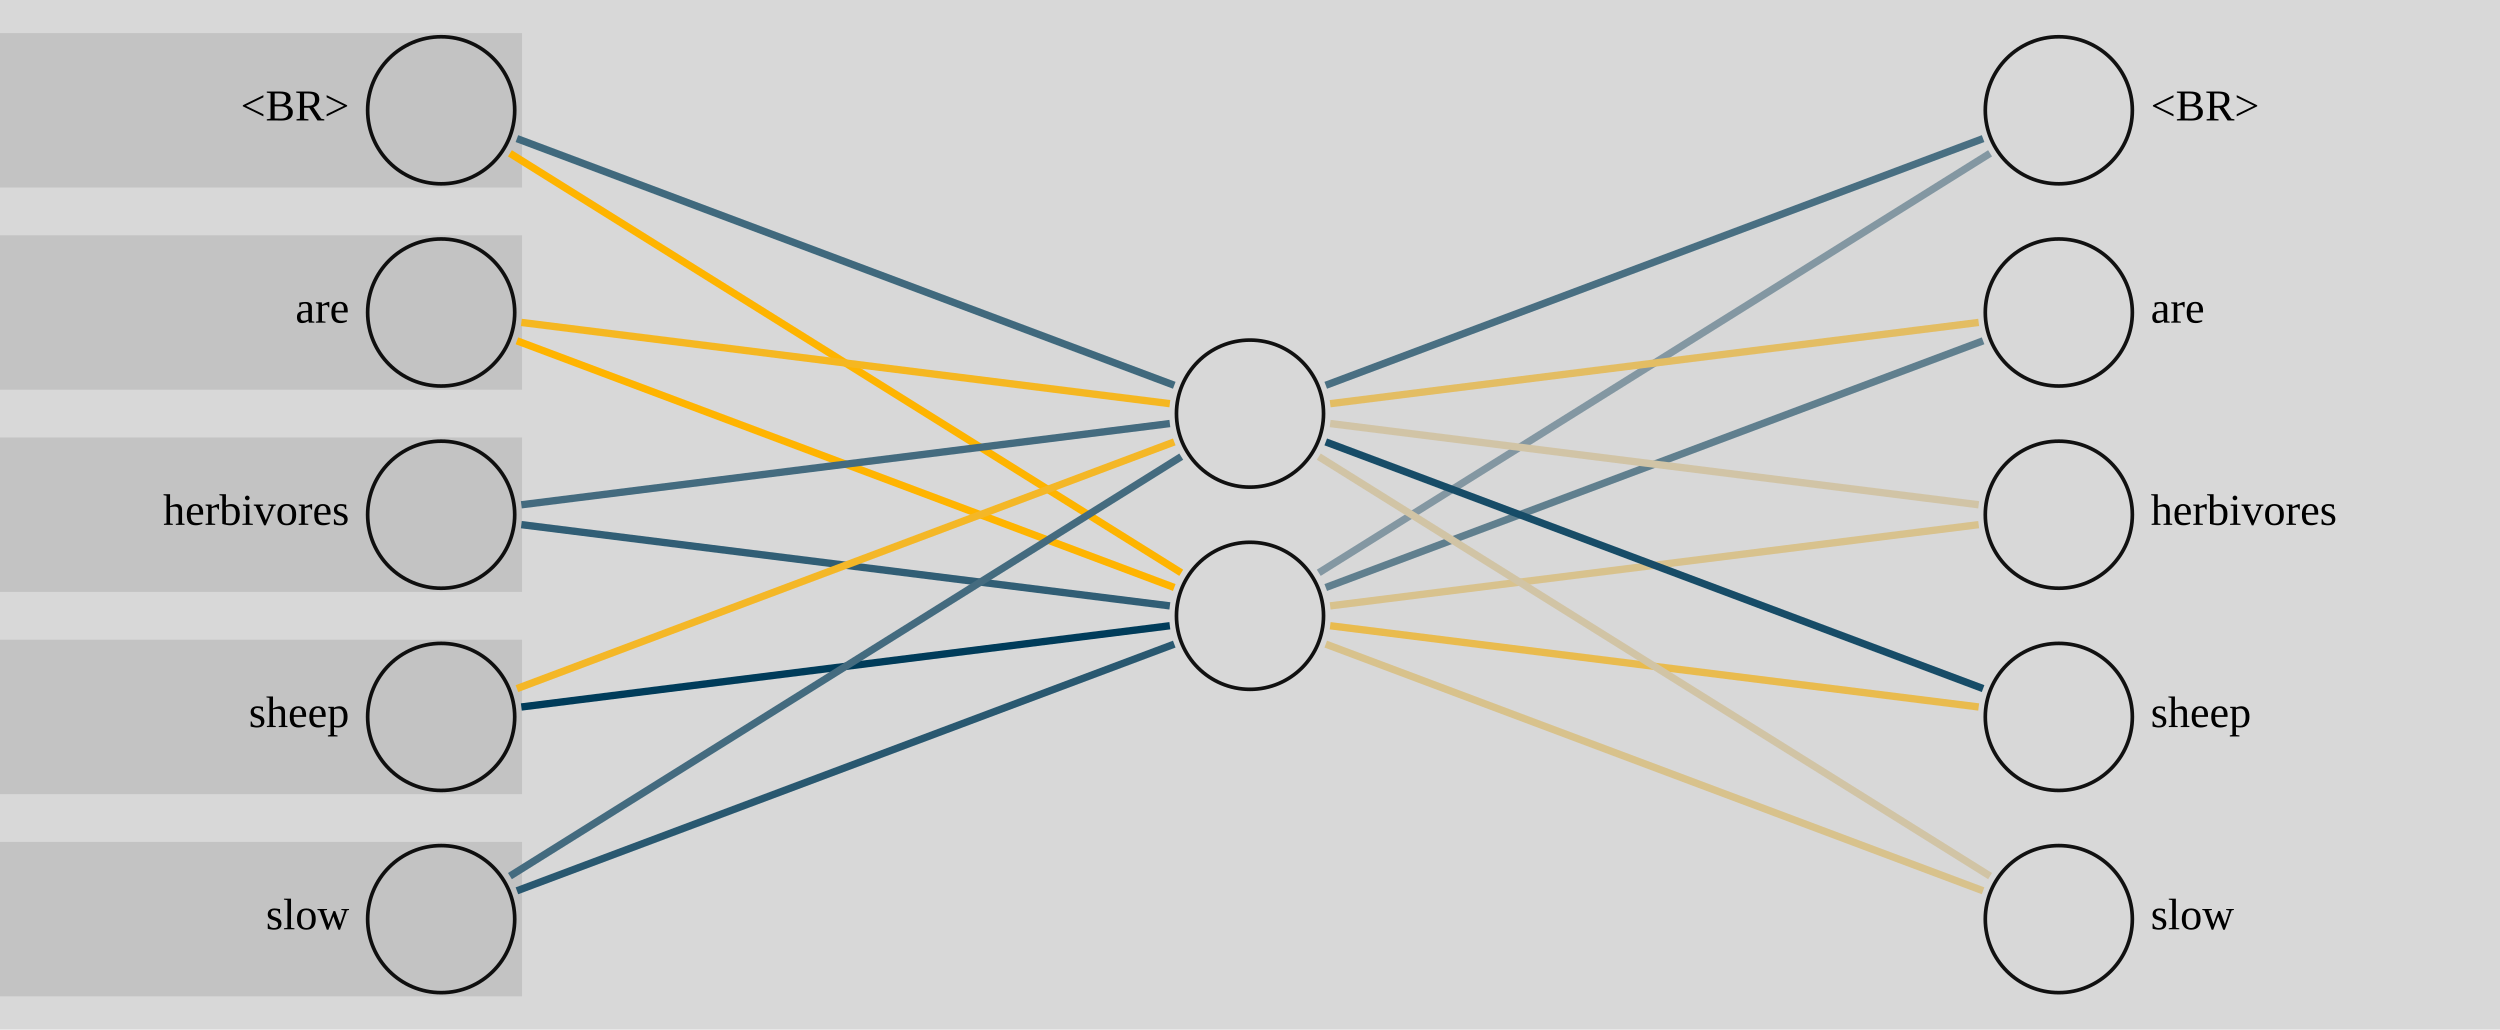
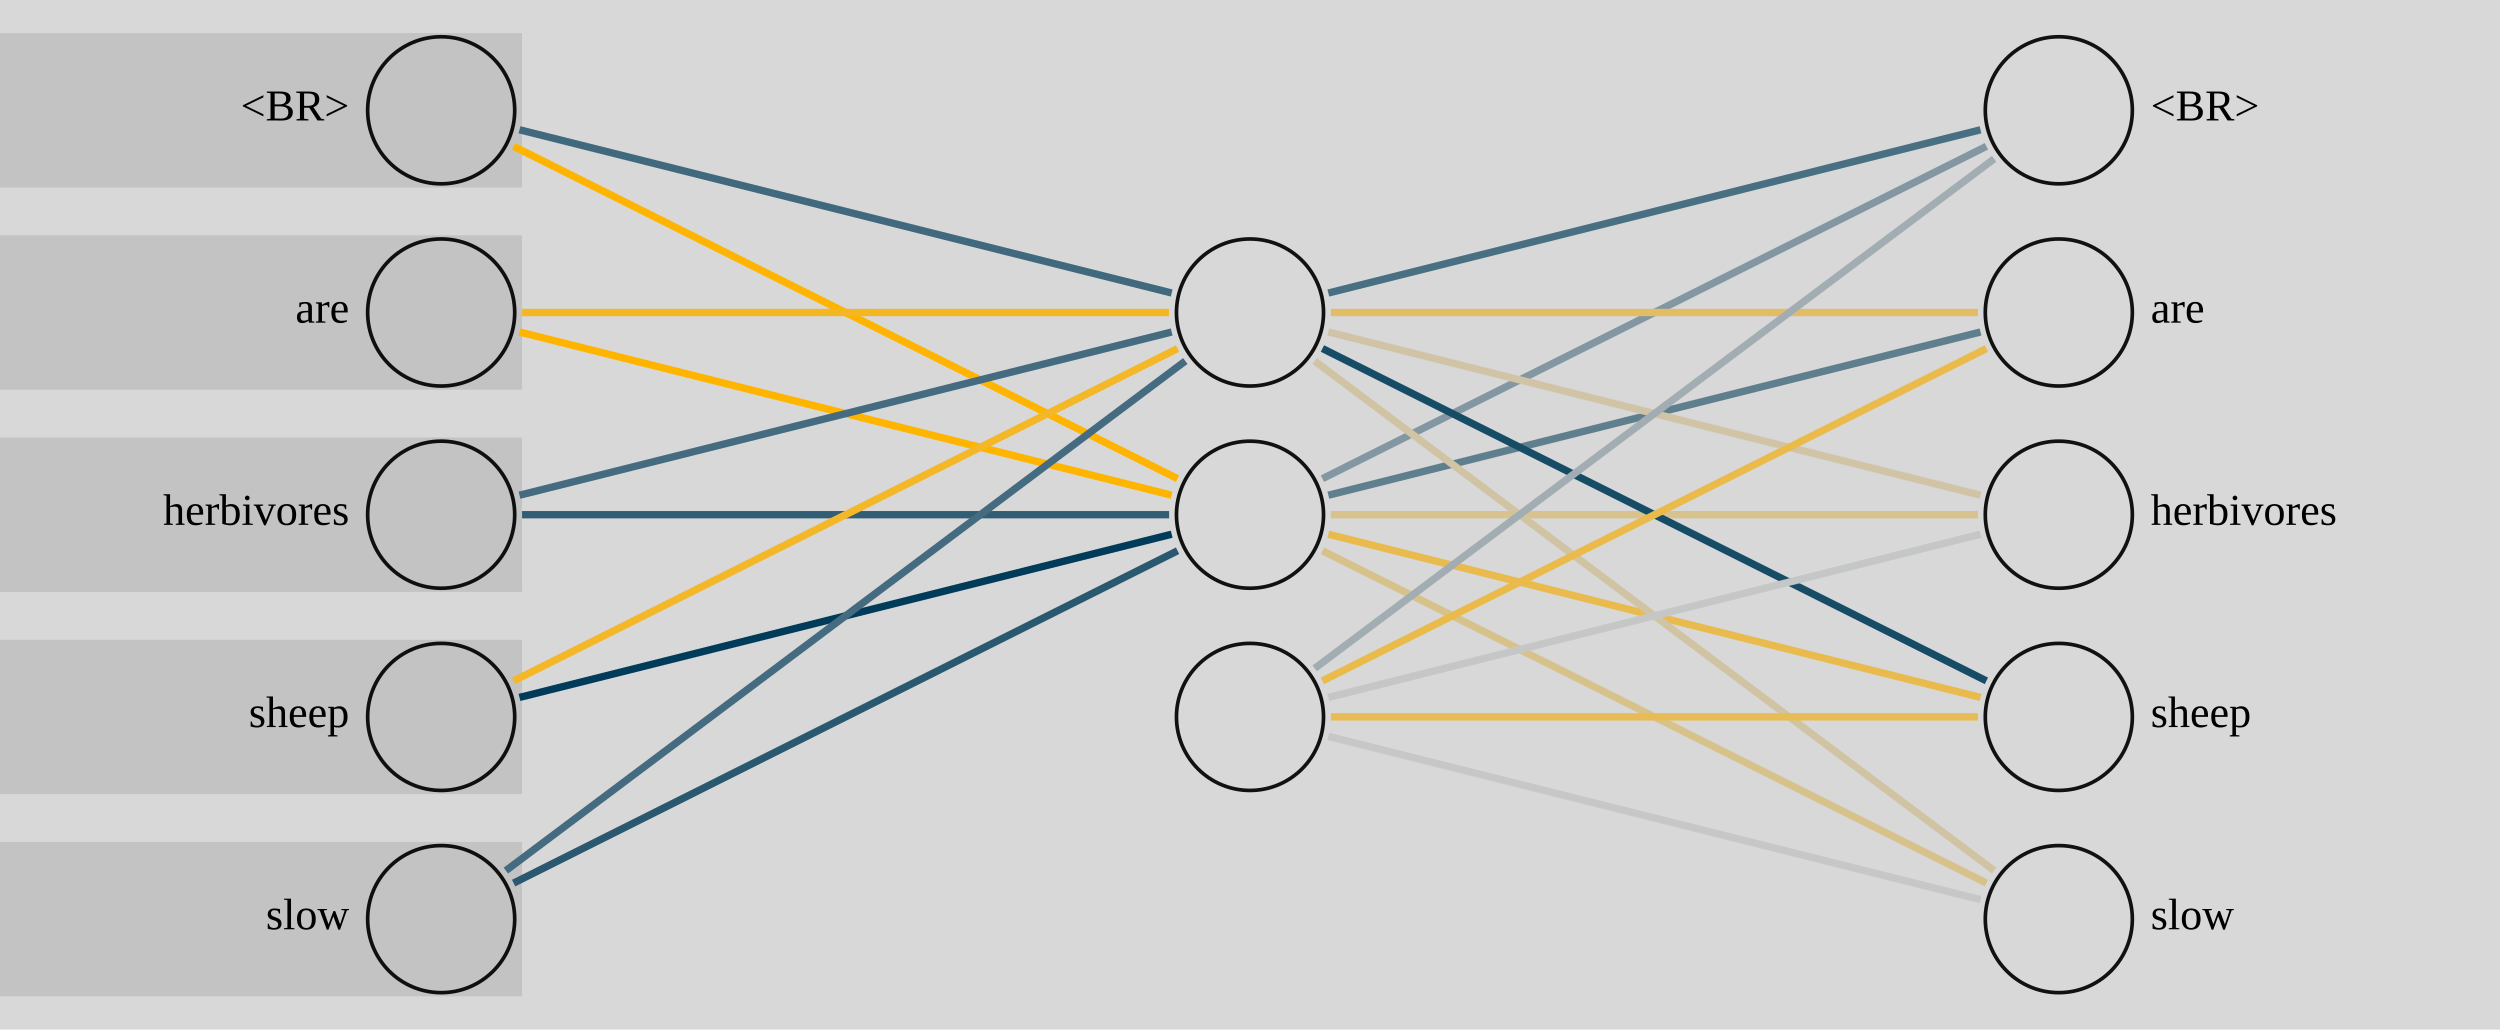
<svg xmlns="http://www.w3.org/2000/svg" id="activation-network" viewBox="0 0 680 280">
  <style>
  .node circle {
    fill: none;
    stroke: #111;
    stroke-width: 1;
  }
  .node .active circle {
    fill: rgb(0, 63, 92);
    stroke: rgb(0, 63, 92);
    stroke-width: 1;
  }
  .node text {
    dominant-baseline: middle;
  }
  .node .active text {
    fill: rgb(255, 0, 175);
  }
  .node .deactive text {
    fill: rgb(200, 200, 200);
  }
  .input-node {
    text-anchor: end;
  }
  .output-node {
    text-anchor: start;
  }
  .node text.activation-value {
    text-anchor: middle;
    font-size: 10px;
    fill: #fff;
    opacity: 0;
  }
  .output-node.deactive text {
    opacity: 0;
  }
  .node .active text.activation-value {
    opacity: 1;
  }
  .edge line {
    stroke-width: 2;
    stroke: currentColor;
    marker-end: url(#arrow);
  }
  .hit-box {
    opacity: 0.1;
  }
  </style>
  <rect class="hit-box background" x="0" y="0" width="680" height="280" />
  <g class="node">
    <g class="input-node" transform="translate(120,30.0)">
      <circle r="20" />
      <text class="activation-value">0</text>
      <text x="-25">&lt;BR&gt;</text>
      <rect class="hit-box" x="-120" y="-21" width="142" height="42" />
    </g>
    <g class="input-node" transform="translate(120,85.0)">
      <circle r="20" />
      <text class="activation-value">0</text>
      <text x="-25">are</text>
      <rect class="hit-box" x="-120" y="-21" width="142" height="42" />
    </g>
    <g class="input-node" transform="translate(120,140.0)">
      <circle r="20" />
      <text class="activation-value">0</text>
      <text x="-25">herbivores</text>
      <rect class="hit-box" x="-120" y="-21" width="142" height="42" />
    </g>
    <g class="input-node" transform="translate(120,195.0)">
      <circle r="20" />
      <text class="activation-value">0</text>
      <text x="-25">sheep</text>
      <rect class="hit-box" x="-120" y="-21" width="142" height="42" />
    </g>
    <g class="input-node" transform="translate(120,250.0)">
      <circle r="20" />
      <text class="activation-value">0</text>
      <text x="-25">slow</text>
      <rect class="hit-box" x="-120" y="-21" width="142" height="42" />
    </g>
-     <circle cx="340" cy="112.5" r="20" />
-     <circle cx="340" cy="167.5" r="20" />
+     <circle cx="340" cy="85" r="20" />
+     <circle cx="340" cy="140" r="20" />
+     <circle cx="340" cy="195" r="20" />
    <g class="output-node" transform="translate(560,30.0)">
      <circle r="20" />
      <text class="activation-value">0</text>
      <text x="25">&lt;BR&gt;</text>
    </g>
    <g class="output-node" transform="translate(560,85.0)">
      <circle r="20" />
      <text class="activation-value">0</text>
      <text x="25">are</text>
    </g>
    <g class="output-node" transform="translate(560,140.0)">
      <circle r="20" />
      <text class="activation-value">0</text>
      <text x="25">herbivores</text>
    </g>
    <g class="output-node" transform="translate(560,195.0)">
      <circle r="20" />
      <text class="activation-value">0</text>
      <text x="25">sheep</text>
    </g>
    <g class="output-node" transform="translate(560,250.0)">
      <circle r="20" />
      <text class="activation-value">0</text>
      <text x="25">slow</text>
    </g>
  </g>
  <g class="edge">
-     <line color="rgb(64,105,125)" x1="140.6" y1="37.7" x2="319.4" y2="104.8" />
-     <line color="rgb(254,180,0)" x1="138.7" y1="41.7" x2="321.3" y2="155.8" />
-     <line color="rgb(245,183,33)" x1="141.8" y1="87.7" x2="318.2" y2="109.8" />
-     <line color="rgb(255,180,0)" x1="140.6" y1="92.7" x2="319.4" y2="159.8" />
-     <line color="rgb(68,107,127)" x1="141.8" y1="137.3" x2="318.2" y2="115.2" />
-     <line color="rgb(49,94,117)" x1="141.8" y1="142.7" x2="318.2" y2="164.8" />
-     <line color="rgb(244,183,39)" x1="140.6" y1="187.3" x2="319.4" y2="120.2" />
-     <line color="rgb(0,60,90)" x1="141.8" y1="192.3" x2="318.2" y2="170.2" />
-     <line color="rgb(68,107,127)" x1="138.7" y1="238.3" x2="321.3" y2="124.2" />
-     <line color="rgb(41,88,112)" x1="140.6" y1="242.3" x2="319.4" y2="175.2" />
-     <line color="rgb(73,111,130)" x1="360.6" y1="104.8" x2="539.4" y2="37.7" />
-     <line color="rgb(131,151,162)" x1="358.7" y1="155.8" x2="541.3" y2="41.7" />
-     <line color="rgb(227,189,99)" x1="361.8" y1="109.8" x2="538.2" y2="87.7" />
-     <line color="rgb(96,127,142)" x1="360.6" y1="159.8" x2="539.4" y2="92.7" />
-     <line color="rgb(209,196,166)" x1="361.8" y1="115.2" x2="538.2" y2="137.3" />
-     <line color="rgb(216,194,141)" x1="361.8" y1="164.8" x2="538.2" y2="142.7" />
-     <line color="rgb(23,76,103)" x1="360.6" y1="120.2" x2="539.4" y2="187.3" />
-     <line color="rgb(233,187,78)" x1="361.8" y1="170.2" x2="538.2" y2="192.3" />
-     <line color="rgb(209,196,165)" x1="358.7" y1="124.2" x2="541.3" y2="238.3" />
-     <line color="rgb(216,194,140)" x1="360.6" y1="175.2" x2="539.4" y2="242.3" />
+     <line color="rgb(64,105,125)" x1="141.3" y1="35.3" x2="318.7" y2="79.7" />
+     <line color="rgb(254,180,0)" x1="139.7" y1="39.8" x2="320.3" y2="130.2" />
+     <line color="rgb(245,183,33)" x1="142" y1="85" x2="318" y2="85" />
+     <line color="rgb(255,180,0)" x1="141.3" y1="90.3" x2="318.7" y2="134.7" />
+     <line color="rgb(68,107,127)" x1="141.3" y1="134.7" x2="318.7" y2="90.3" />
+     <line color="rgb(49,94,117)" x1="142" y1="140" x2="318" y2="140" />
+     <line color="rgb(244,183,39)" x1="139.7" y1="185.2" x2="320.3" y2="94.8" />
+     <line color="rgb(0,60,90)" x1="141.3" y1="189.7" x2="318.7" y2="145.3" />
+     <line color="rgb(68,107,127)" x1="137.6" y1="236.8" x2="322.4" y2="98.2" />
+     <line color="rgb(41,88,112)" x1="139.7" y1="240.2" x2="320.3" y2="149.8" />
+     <line color="rgb(73,111,130)" x1="361.3" y1="79.7" x2="538.7" y2="35.3" />
+     <line color="rgb(131,151,162)" x1="359.7" y1="130.2" x2="540.3" y2="39.8" />
+     <line color="rgb(227,189,99)" x1="362" y1="85" x2="538" y2="85" />
+     <line color="rgb(96,127,142)" x1="361.3" y1="134.7" x2="538.7" y2="90.3" />
+     <line color="rgb(209,196,166)" x1="361.3" y1="90.3" x2="538.7" y2="134.7" />
+     <line color="rgb(216,194,141)" x1="362" y1="140" x2="538" y2="140" />
+     <line color="rgb(23,76,103)" x1="359.7" y1="94.8" x2="540.3" y2="185.2" />
+     <line color="rgb(233,187,78)" x1="361.3" y1="145.3" x2="538.7" y2="189.7" />
+     <line color="rgb(209,196,165)" x1="357.6" y1="98.2" x2="542.4" y2="236.8" />
+     <line color="rgb(216,194,140)" x1="359.7" y1="149.8" x2="540.3" y2="240.2" />
+     <line color="rgb(162,173,179)" x1="357.6" y1="181.8" x2="542.4" y2="43.2" />
+     <line color="rgb(234,187,75)" x1="359.7" y1="185.2" x2="540.3" y2="94.8" />
+     <line color="rgb(197,198,198)" x1="361.3" y1="189.7" x2="538.7" y2="145.3" />
+     <line color="rgb(231,188,87)" x1="362" y1="195" x2="538" y2="195" />
+     <line color="rgb(199,199,199)" x1="361.3" y1="200.3" x2="538.7" y2="244.7" />
  </g>
</svg>
